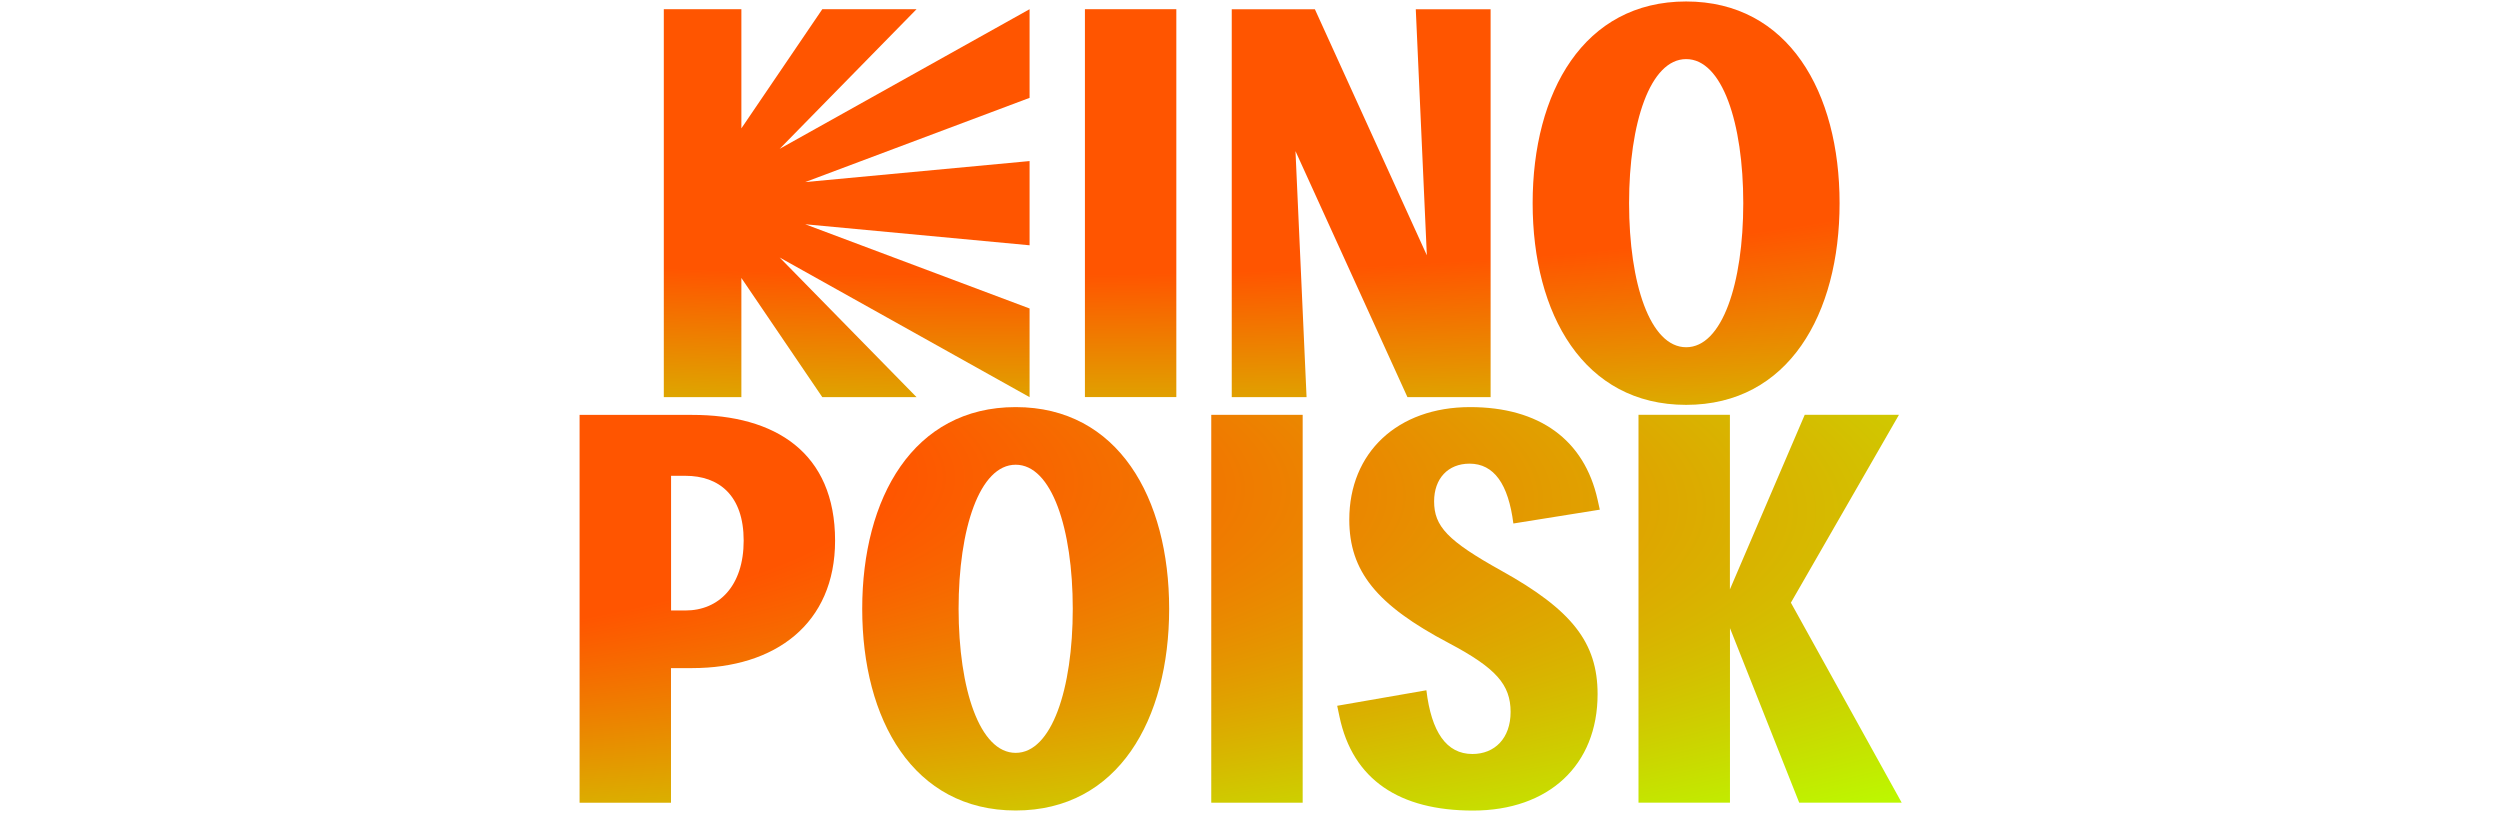
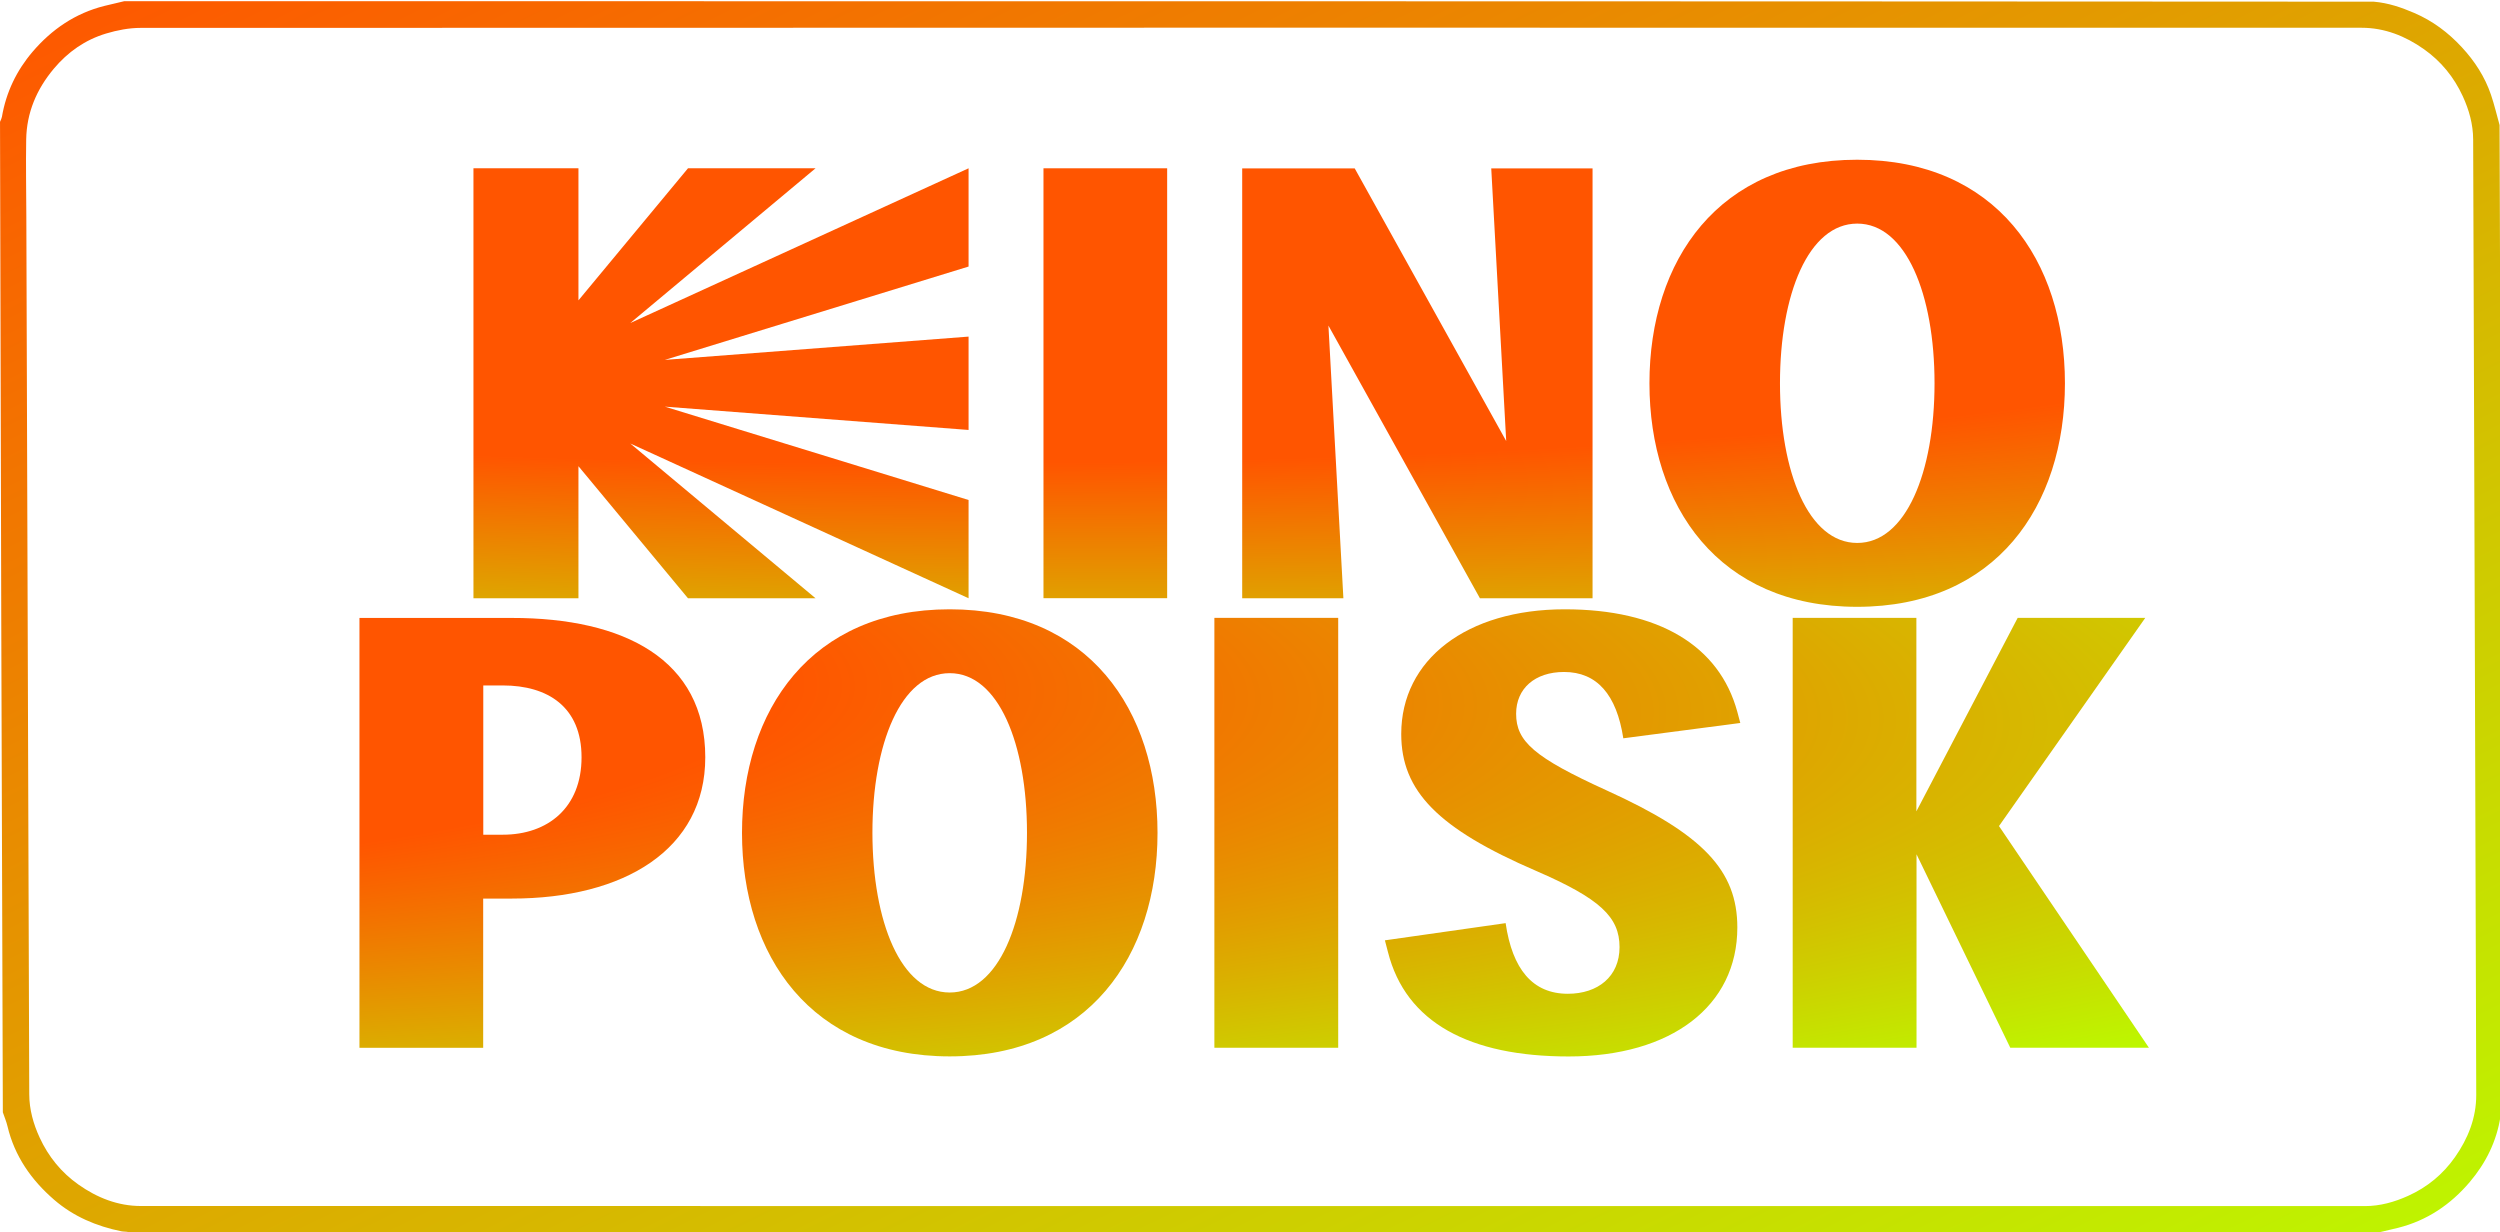
- <svg xmlns="http://www.w3.org/2000/svg" width="246" height="80" viewBox="0 0 129.872 78.74" fill="none">
-   <path d="M 8.163 0.891 L 15.676 0.891 L 15.676 12.431 L 23.514 0.891 L 32.641 0.891 L 19.383 14.415 L 43.588 0.891 L 43.588 9.477 L 21.856 17.634 L 43.588 15.599 L 43.588 23.756 L 21.856 21.719 L 43.588 29.877 L 43.588 38.463 L 19.384 24.939 L 32.641 38.463 L 23.513 38.463 L 15.676 26.923 L 15.676 38.463 L 8.163 38.463 L 8.163 0.891 Z" fill="url(#a)" />
-   <path d="M 48.948 0.891 L 57.801 0.891 L 57.801 38.457 L 48.948 38.457 L 48.948 0.89 L 48.948 0.891 Z" fill="url(#b)" />
-   <path d="M 80.185 38.463 L 69.341 14.636 L 70.414 38.463 L 63.168 38.463 L 63.168 0.898 L 71.221 0.898 L 82.063 24.725 L 80.992 0.898 L 88.239 0.898 L 88.239 38.463 L 80.186 38.463 L 80.185 38.463 Z" fill="url(#c)" />
-   <path d="M 92.31 19.677 C 92.31 8.944 97.247 0.143 107.173 0.143 C 117.1 0.143 122.037 8.944 122.037 19.677 C 122.037 30.41 117.1 39.211 107.173 39.211 C 97.247 39.211 92.31 30.41 92.31 19.677 Z M 107.18 33.63 C 110.666 33.63 112.709 27.457 112.709 19.677 C 112.709 11.897 110.666 5.724 107.179 5.724 C 103.693 5.724 101.65 11.897 101.65 19.677 C 101.65 27.457 103.687 33.63 107.18 33.63 Z" fill="url(#d)" />
-   <path d="M 24.751 52.36 C 24.751 60.413 18.955 64.706 10.902 64.706 L 8.859 64.706 L 8.859 77.748 L 0.006 77.748 L 0.006 40.183 L 10.902 40.183 C 18.955 40.176 24.751 43.825 24.751 52.36 Z M 8.866 46.082 L 8.866 59.125 L 10.264 59.125 C 13.484 59.125 15.898 56.763 15.898 52.36 C 15.898 47.956 13.484 46.082 10.264 46.082 L 8.866 46.082 Z" fill="url(#e)" />
-   <path d="M 27.379 58.962 C 27.379 48.229 32.316 39.428 42.242 39.428 C 52.169 39.428 57.106 48.229 57.106 58.962 C 57.106 69.695 52.169 78.496 42.242 78.496 C 32.316 78.496 27.379 69.695 27.379 58.962 Z M 42.242 72.915 C 45.729 72.915 47.771 66.742 47.771 58.962 C 47.771 51.182 45.729 45.009 42.242 45.009 C 38.756 45.009 36.713 51.182 36.713 58.962 C 36.72 66.742 38.756 72.915 42.242 72.915 Z" fill="url(#f)" />
-   <path d="M 61.184 40.176 L 70.037 40.176 L 70.037 77.742 L 61.184 77.742 L 61.184 40.175 L 61.184 40.176 Z" fill="url(#g)" />
-   <path d="M 84.211 62.292 C 77.18 58.592 74.552 55.319 74.552 50.324 C 74.552 43.832 79.222 39.428 86.254 39.428 C 92.96 39.428 97.312 42.596 98.6 48.392 L 98.815 49.361 L 90.443 50.701 C 89.962 46.889 88.563 44.905 86.202 44.905 C 84.107 44.905 82.767 46.355 82.767 48.555 C 82.767 50.968 84.055 52.366 89.259 55.261 C 96.128 59.073 98.6 62.241 98.6 67.23 C 98.6 74.099 93.878 78.503 86.527 78.503 C 79.443 78.503 74.883 75.549 73.596 69.376 L 73.381 68.355 L 82.019 66.852 C 82.501 70.879 83.951 73.025 86.475 73.025 C 88.622 73.025 90.176 71.523 90.176 68.947 C 90.17 66.313 88.771 64.706 84.211 62.293 L 84.211 62.292 Z" fill="url(#h)" />
-   <path d="M 102.562 40.176 L 111.415 40.176 L 111.415 57.082 L 118.661 40.176 L 127.787 40.176 L 117.321 58.37 L 128.054 77.741 L 118.128 77.741 L 111.421 60.835 L 111.421 77.741 L 102.562 77.741 L 102.562 40.176 Z" fill="url(#i)" />
+ <svg xmlns="http://www.w3.org/2000/svg" version="1.1" id="Layer_1" x="0px" y="0px" width="100%" viewBox="0 0 2079 1024" enable-background="new 0 0 2079 1024">
  <defs>
-     <radialGradient id="a" cx="0" cy="0" r="1" gradientUnits="userSpaceOnUse" gradientTransform="matrix(294.5935, 11.92995, -2.027749, 50.07246, 8.163492, 0.897882)">
+     <radialGradient id="a" cx="0" cy="0" r="1" gradientUnits="userSpaceOnUse" gradientTransform="matrix(3423.741, 113.5328, -23.56633, 476.5206, 393.7321, 140.0216)">
      <stop offset="0.5" stop-color="#F50" />
      <stop offset="1" stop-color="#BDF700" />
    </radialGradient>
-     <radialGradient id="b" cx="0" cy="0" r="1" gradientUnits="userSpaceOnUse" gradientTransform="matrix(294.5935, 11.92995, -2.027749, 50.07246, 8.163492, 0.897882)">
+     <radialGradient id="b" cx="0" cy="0" r="1" gradientUnits="userSpaceOnUse" gradientTransform="matrix(3423.741, 113.5328, -23.56633, 476.5206, 393.7321, 140.0216)">
      <stop offset="0.5" stop-color="#F50" />
      <stop offset="1" stop-color="#BDF700" />
    </radialGradient>
-     <radialGradient id="c" cx="0" cy="0" r="1" gradientUnits="userSpaceOnUse" gradientTransform="matrix(294.5935, 11.92995, -2.027749, 50.07246, 8.163492, 0.897882)">
+     <radialGradient id="c" cx="0" cy="0" r="1" gradientUnits="userSpaceOnUse" gradientTransform="matrix(3423.741, 113.5328, -23.56633, 476.5206, 393.7321, 140.0216)">
      <stop offset="0.5" stop-color="#F50" />
      <stop offset="1" stop-color="#BDF700" />
    </radialGradient>
-     <radialGradient id="d" cx="0" cy="0" r="1" gradientUnits="userSpaceOnUse" gradientTransform="matrix(294.5935, 11.92995, -2.027749, 50.07246, 8.163492, 0.897882)">
+     <radialGradient id="d" cx="0" cy="0" r="1" gradientUnits="userSpaceOnUse" gradientTransform="matrix(3423.741, 113.5328, -23.56633, 476.5206, 393.7321, 140.0216)">
      <stop offset="0.5" stop-color="#F50" />
      <stop offset="1" stop-color="#BDF700" />
    </radialGradient>
-     <radialGradient id="e" cx="0" cy="0" r="1" gradientUnits="userSpaceOnUse" gradientTransform="matrix(294.5935, 11.92995, -2.027749, 50.07246, -117.9461, 40.18324)">
+     <radialGradient id="e" cx="0" cy="0" r="1" gradientUnits="userSpaceOnUse" gradientTransform="matrix(3423.741, 113.5328, -23.56633, 476.5206, -1071.903, 513.8852)">
      <stop offset="0.5" stop-color="#F50" />
      <stop offset="1" stop-color="#BDF700" />
    </radialGradient>
-     <radialGradient id="f" cx="0" cy="0" r="1" gradientUnits="userSpaceOnUse" gradientTransform="matrix(294.5935, 11.92995, -2.027749, 50.07246, -117.9461, 40.18324)">
+     <radialGradient id="f" cx="0" cy="0" r="1" gradientUnits="userSpaceOnUse" gradientTransform="matrix(3423.741, 113.5328, -23.56633, 476.5206, -1071.903, 513.8852)">
      <stop offset="0.5" stop-color="#F50" />
      <stop offset="1" stop-color="#BDF700" />
    </radialGradient>
-     <radialGradient id="g" cx="0" cy="0" r="1" gradientUnits="userSpaceOnUse" gradientTransform="matrix(294.5935, 11.92995, -2.027749, 50.07246, -117.9461, 40.18324)">
+     <radialGradient id="g" cx="0" cy="0" r="1" gradientUnits="userSpaceOnUse" gradientTransform="matrix(3423.741, 113.5328, -23.56633, 476.5206, -1071.903, 513.8852)">
      <stop offset="0.5" stop-color="#F50" />
      <stop offset="1" stop-color="#BDF700" />
    </radialGradient>
-     <radialGradient id="h" cx="0" cy="0" r="1" gradientUnits="userSpaceOnUse" gradientTransform="matrix(294.5935, 11.92995, -2.027749, 50.07246, -117.9461, 40.18324)">
+     <radialGradient id="h" cx="0" cy="0" r="1" gradientUnits="userSpaceOnUse" gradientTransform="matrix(3423.741, 113.5328, -23.56633, 476.5206, -1071.903, 513.8852)">
      <stop offset="0.5" stop-color="#F50" />
      <stop offset="1" stop-color="#BDF700" />
    </radialGradient>
-     <radialGradient id="i" cx="0" cy="0" r="1" gradientUnits="userSpaceOnUse" gradientTransform="matrix(294.5935, 11.92995, -2.027749, 50.07246, -117.9461, 40.18324)">
+     <radialGradient id="i" cx="0" cy="0" r="1" gradientUnits="userSpaceOnUse" gradientTransform="matrix(3423.741, 113.5328, -23.56633, 476.5206, -1071.903, 513.8852)">
      <stop offset="0.5" stop-color="#F50" />
      <stop offset="1" stop-color="#BDF700" />
    </radialGradient>
+     <linearGradient id="borderGradient" x1="0%" y1="0%" x2="100%" y2="100%">
+       <stop offset="0%" stop-color="#F50" />
+       <stop offset="100%" stop-color="#BDF700" />
+     </linearGradient>
  </defs>
+   <path d="M 2078.65 104 C 2079.55 377.699 2080.46 651.399 2080.99 925.659 C 2080.2 926.896 2079.53 927.532 2079.42 928.255 C 2076.29 949.024 2067.22 967.201 2053.87 982.952 C 2038.04 1001.63 2018.38 1015 1994.25 1021.06 C 1988.74 1022.44 1983.21 1023.69 1977.69 1025 C 1354.33 1025 730.959 1025 106.992 1024.61 C 104.565 1024.13 102.69 1024.3 100.921 1023.94 C 80.212 1019.74 61.129 1011.63 45.082 997.777 C 26.087 981.376 12.12 961.472 6.228 936.581 C 5.295 932.638 3.667 928.856 2.361 925 C 1.454 650.634 0.548 376.268 0.013 101.331 C 0.798 99.549 1.386 98.369 1.6 97.124 C 5.107 76.691 13.821 58.565 27.16 42.979 C 43.07 24.388 62.666 10.996 86.765 4.935 C 92.262 3.552 97.794 2.308 103.309 1 C 726.675 1 1350.04 1 1974.01 1.395 C 1986.22 2.434 1997.02 6.212 2007.58 10.726 C 2022.95 17.3 2036.03 27.106 2047.36 39.387 C 2058.03 50.953 2066.44 63.91 2071.5 78.808 C 2074.3 87.063 2076.29 95.594 2078.65 104 M 21.902 180.5 C 22.705 423.664 23.503 666.828 24.325 909.992 C 24.368 922.654 27.716 934.609 32.979 946.026 C 40.276 961.858 50.984 975.029 65.234 985.088 C 80.76 996.047 98.007 1002.91 117.117 1002.92 C 733.615 1003.02 1350.11 1003 1966.61 1002.99 C 1979.27 1002.99 1991.19 999.626 2002.62 994.464 C 2018.51 987.29 2031.57 976.522 2041.55 962.31 C 2052.41 946.837 2059.3 929.645 2059.24 910.502 C 2058.47 645.67 2057.57 380.837 2056.68 116.005 C 2056.63 103.343 2053.28 91.39 2048.02 79.972 C 2040.72 64.139 2030.01 50.97 2015.76 40.911 C 2000.24 29.951 1982.99 23.087 1963.88 23.083 C 1348.22 22.982 732.552 22.979 116.889 23.194 C 107.314 23.197 97.445 25.104 88.245 27.871 C 70.87 33.096 56.417 43.174 44.675 57.223 C 30.404 74.297 22.159 93.694 21.781 116.002 C 21.423 137.16 21.829 158.333 21.902 180.5 Z" fill="url(#borderGradient)" stroke-width="1" />
+   <path d="M 393.722 139.953 L 481.038 139.953 L 481.038 249.774 L 572.131 139.953 L 678.204 139.953 L 524.12 268.655 L 805.464 139.953 L 805.464 221.66 L 552.86 299.288 L 805.464 279.922 L 805.464 357.548 L 552.86 338.163 L 805.464 415.798 L 805.464 497.511 L 524.131 368.807 L 678.204 497.511 L 572.118 497.511 L 481.038 387.687 L 481.038 497.511 L 393.722 497.511 L 393.722 139.953 Z" fill="url(#a)" style="" />
+   <path d="M 867.758 139.953 L 970.607 139.953 L 970.607 497.453 L 867.758 497.453 L 867.758 139.94 L 867.758 139.953 Z" fill="url(#b)" style="" />
+   <path d="M 1230.7 497.511 L 1104.72 270.757 L 1117.16 497.511 L 1033.01 497.511 L 1033.01 140.018 L 1126.57 140.018 L 1252.56 366.771 L 1240.12 140.018 L 1324.37 140.018 L 1324.37 497.511 L 1230.7 497.511 Z" fill="url(#c)" style="" />
+   <path d="M 1371.68 318.731 C 1371.68 216.589 1429.09 132.832 1544.37 132.832 C 1659.78 132.832 1717.2 216.589 1717.2 318.731 C 1717.2 420.873 1659.78 504.627 1544.37 504.627 C 1429.09 504.627 1371.68 420.873 1371.68 318.731 Z M 1544.49 451.517 C 1584.94 451.517 1608.76 392.768 1608.76 318.731 C 1608.76 244.691 1584.94 185.944 1544.49 185.944 C 1503.94 185.944 1480.23 244.691 1480.23 318.731 C 1480.23 392.768 1503.94 451.517 1544.49 451.517 Z" fill="url(#d)" style="" />
+   <path d="M 586.507 629.762 C 586.507 706.402 519.145 747.254 425.554 747.254 L 401.811 747.254 L 401.811 871.37 L 298.923 871.37 L 298.923 513.88 L 425.554 513.88 C 519.145 513.813 586.507 548.54 586.507 629.762 Z M 401.893 570.017 L 401.893 694.143 L 418.139 694.143 C 455.562 694.143 483.617 671.665 483.617 629.762 C 483.617 587.851 455.562 570.017 418.139 570.017 L 401.893 570.017 Z" fill="url(#e)" style="" />
+   <path d="M 617.05 692.59 C 617.05 590.449 674.427 506.695 789.774 506.695 C 905.18 506.695 962.592 590.449 962.592 692.59 C 962.592 794.733 905.18 878.49 789.774 878.49 C 674.427 878.49 617.05 794.733 617.05 692.59 Z M 789.774 825.376 C 830.335 825.376 854.042 766.632 854.042 692.59 C 854.042 618.552 830.335 559.806 789.774 559.806 C 749.213 559.806 725.504 618.552 725.504 692.59 C 725.62 766.632 749.213 825.376 789.774 825.376 Z" fill="url(#f)" style="" />
+   <path d="M 1009.88 513.813 L 1112.85 513.813 L 1112.85 871.313 L 1009.88 871.313 L 1009.88 513.804 L 1009.88 513.813 Z" fill="url(#g)" style="" />
+   <path d="M 1277.54 724.281 C 1195.84 689.07 1165.27 657.922 1165.27 610.386 C 1165.27 548.604 1219.55 506.695 1301.25 506.695 C 1379.23 506.695 1429.79 536.842 1444.77 592.001 L 1447.22 601.223 L 1349.94 613.974 C 1344.37 577.697 1328.09 558.816 1300.66 558.816 C 1276.39 558.816 1260.81 572.615 1260.81 593.553 C 1260.81 616.516 1275.68 629.82 1336.23 657.369 C 1416.08 693.648 1444.77 723.795 1444.77 771.274 C 1444.77 836.644 1389.92 878.555 1304.5 878.555 C 1222.11 878.555 1169.11 850.444 1154.22 791.698 L 1151.68 781.981 L 1252.08 767.679 C 1257.67 806.001 1274.52 826.423 1303.8 826.423 C 1328.8 826.423 1346.81 812.129 1346.81 787.614 C 1346.81 762.548 1330.54 747.254 1277.54 724.292 L 1277.54 724.281 Z" fill="url(#h)" style="" />
+   <path d="M 1490.8 513.813 L 1593.66 513.813 L 1593.66 674.7 L 1677.91 513.813 L 1784.02 513.813 L 1662.36 686.957 L 1787.05 871.303 L 1671.75 871.303 L 1593.78 710.417 L 1593.78 871.303 L 1490.8 871.303 L 1490.8 513.813 Z" fill="url(#i)" style="" />
</svg>
